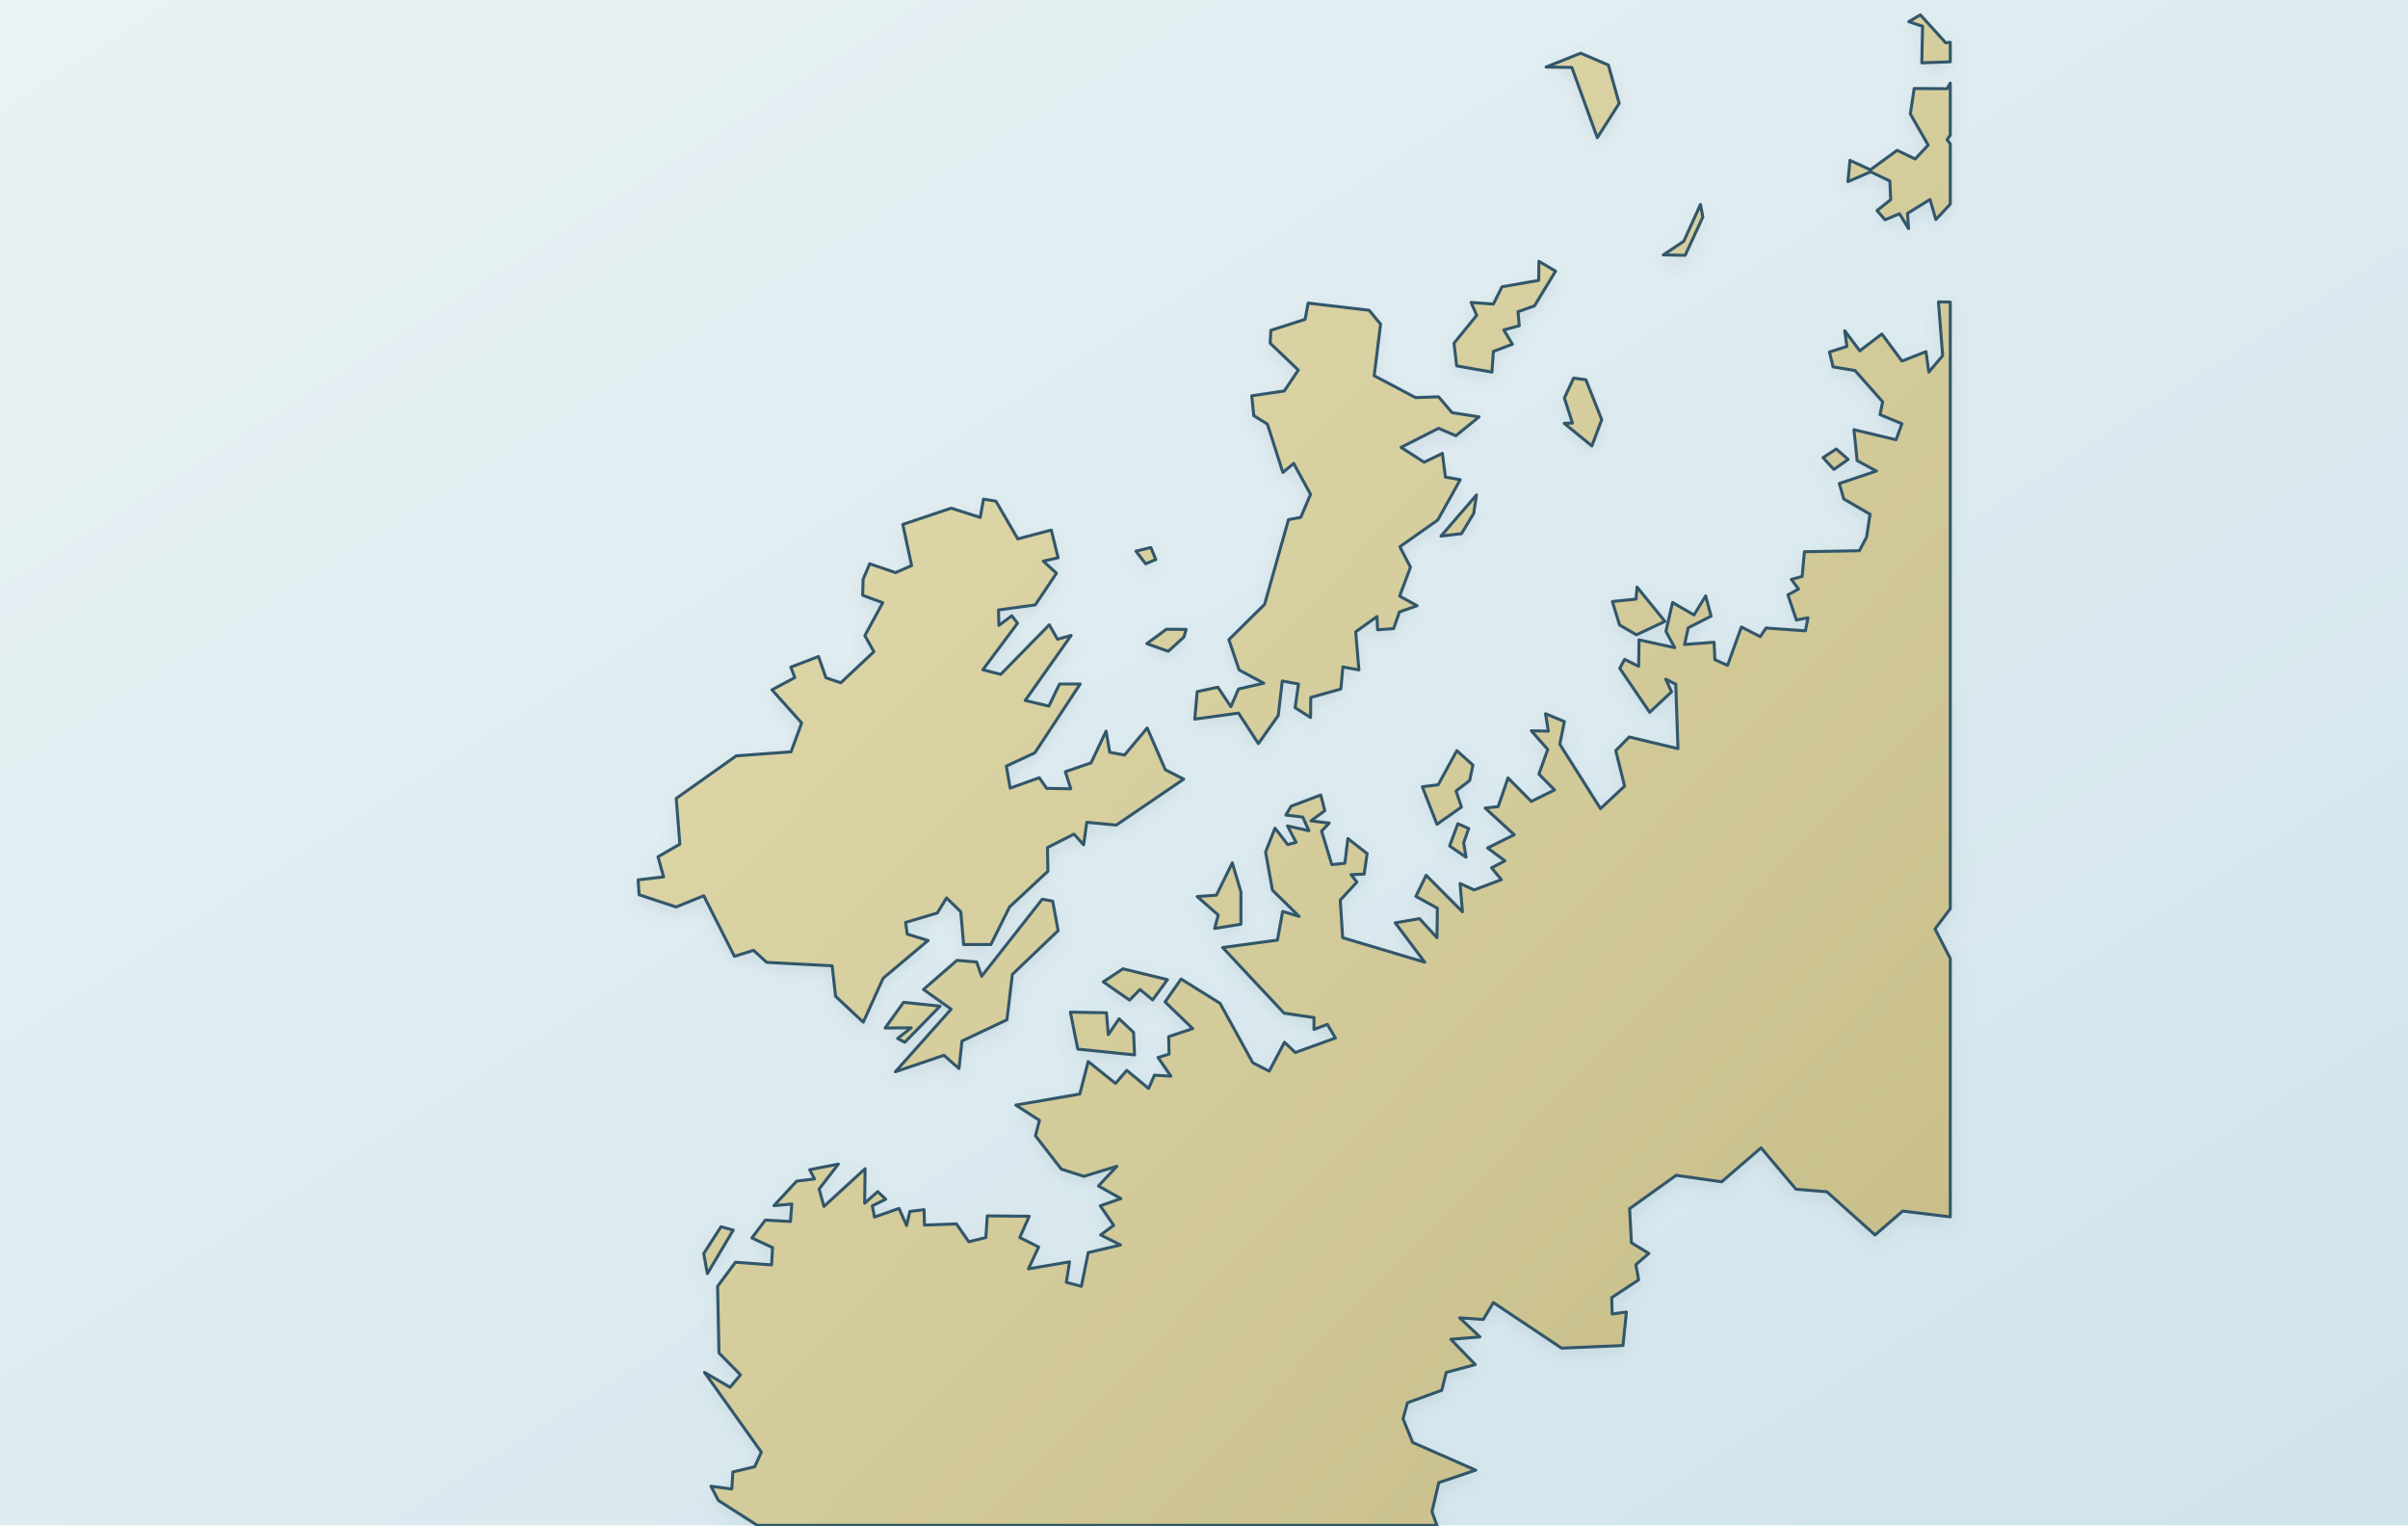
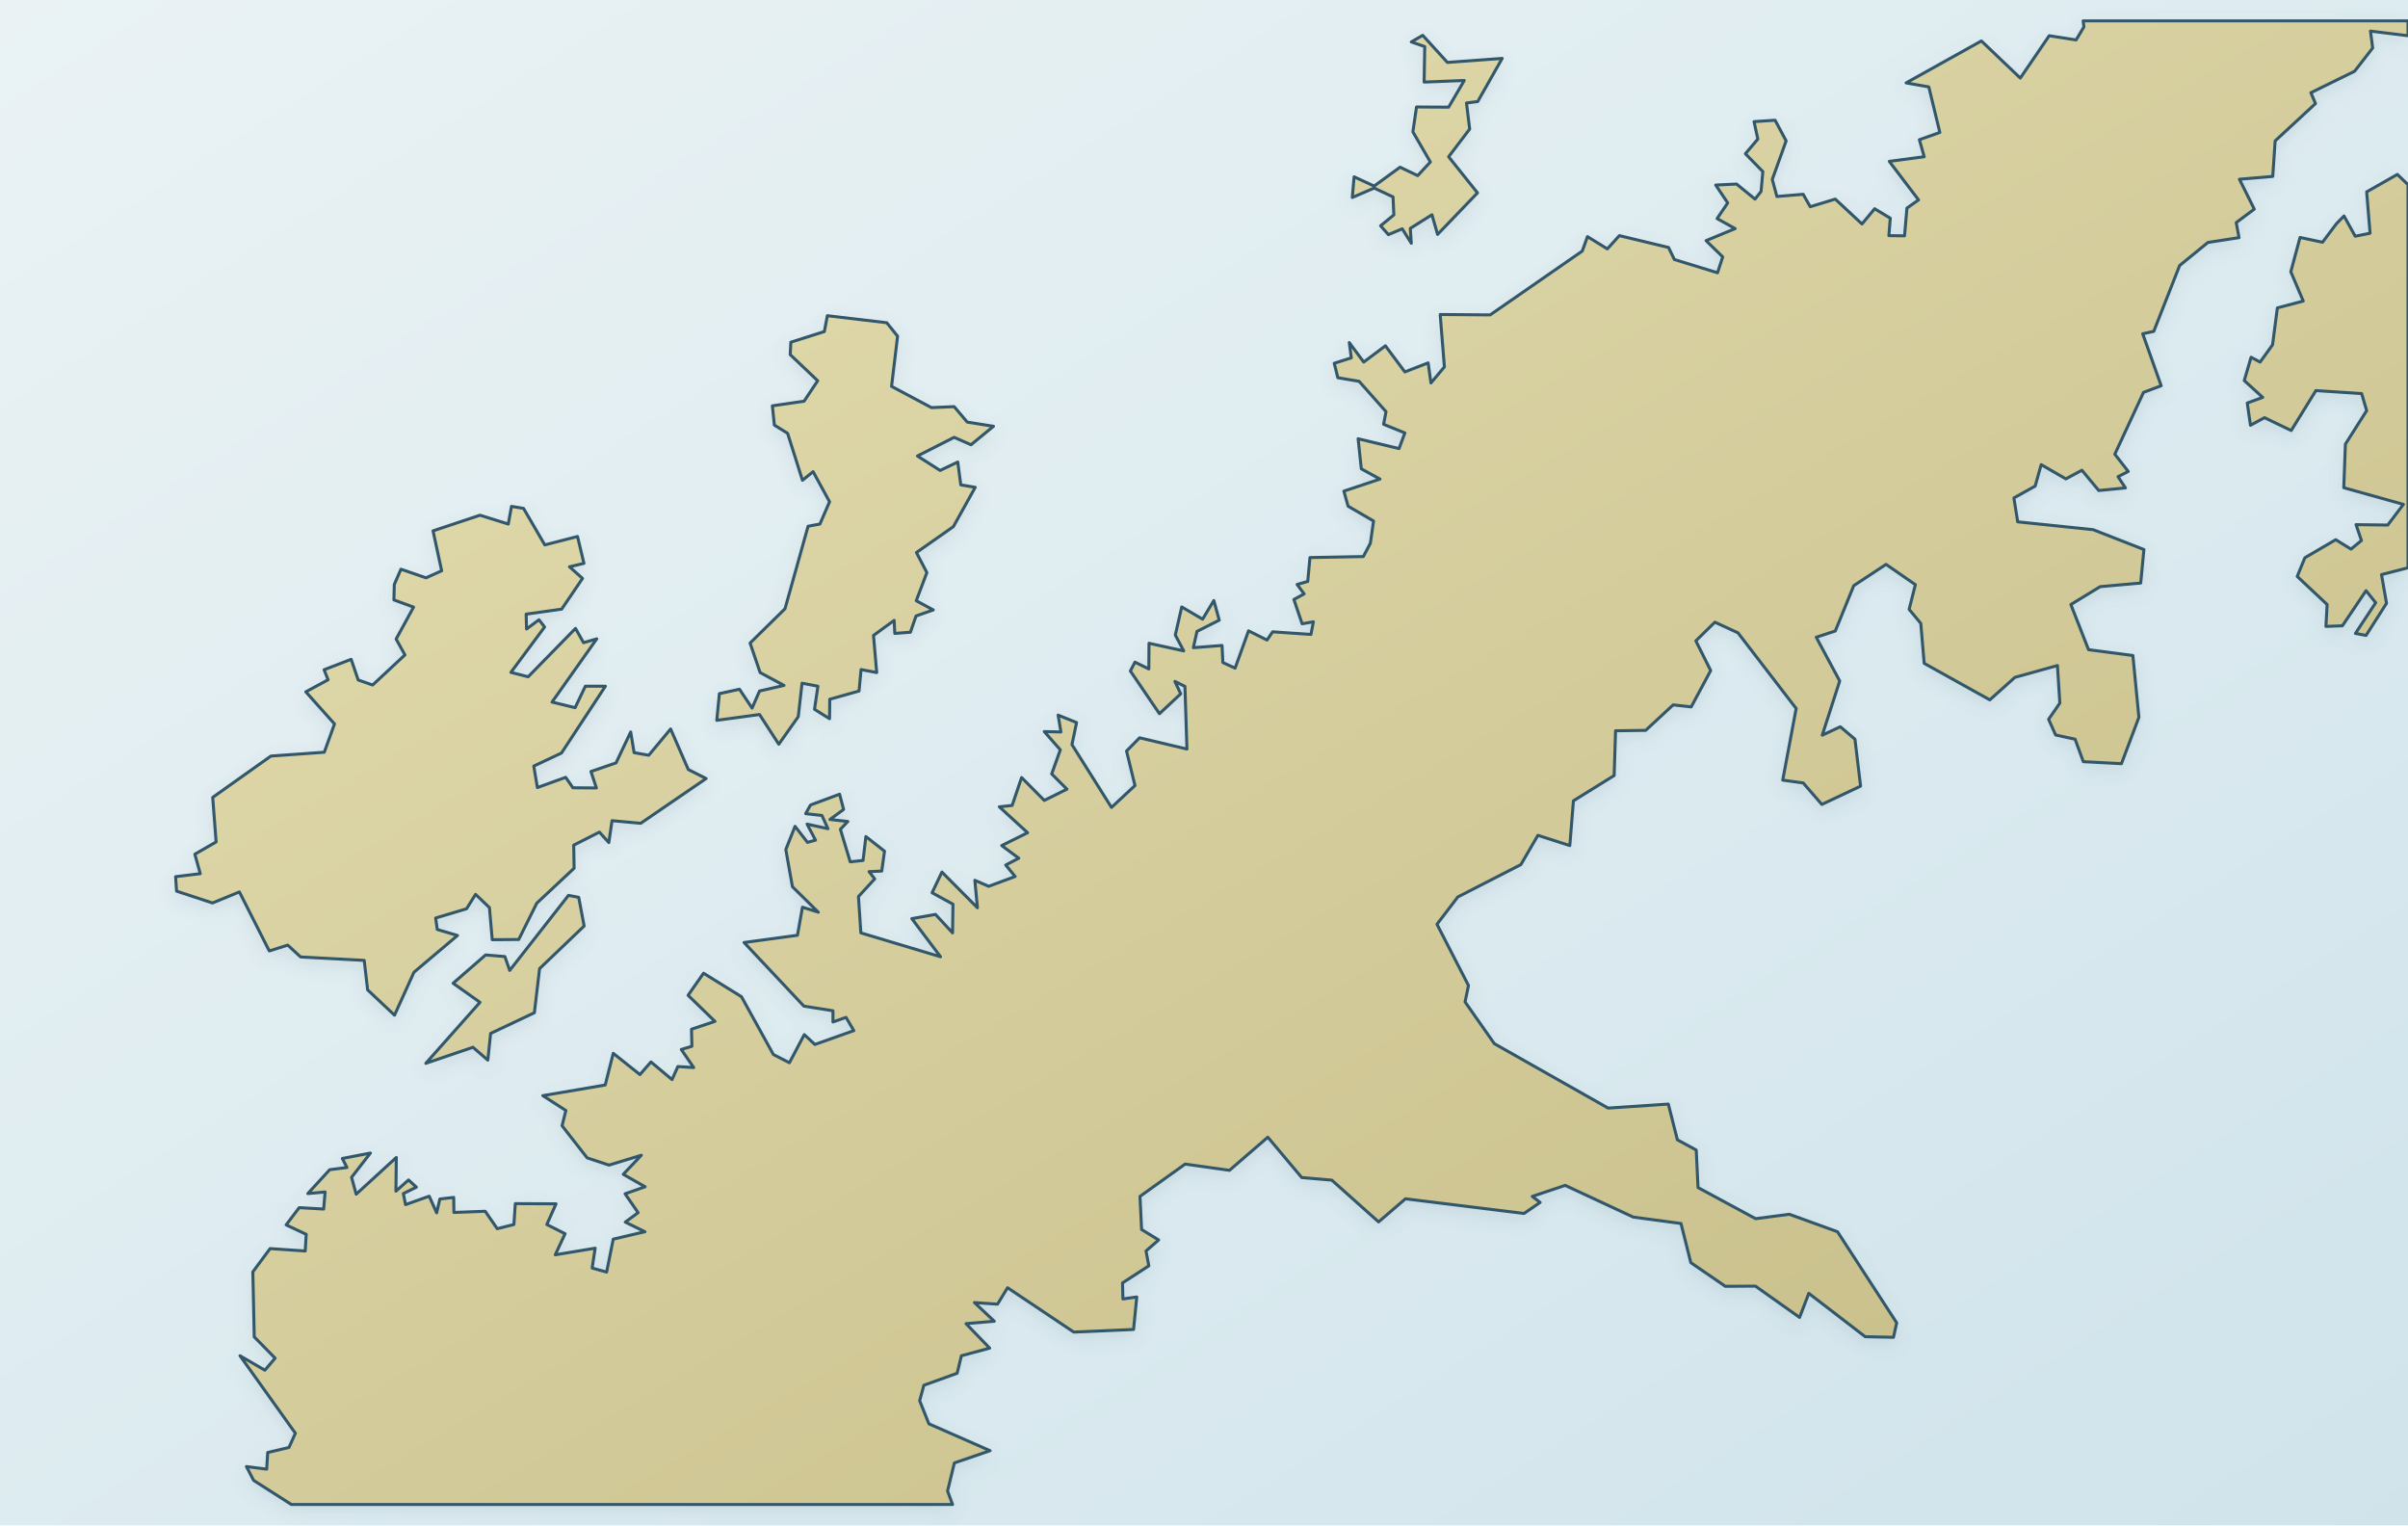
- <svg xmlns="http://www.w3.org/2000/svg" viewBox="0 0 1200 760" role="img" aria-label="Map of Antarctic Peninsula" data-map-style="journey-atlas-map-v3-clean-background" data-map-projection="local-equirectangular-fit-v1">
+ <svg xmlns="http://www.w3.org/2000/svg" viewBox="0 0 1200 760" role="img" aria-label="Map of the northwestern Antarctic Peninsula" data-map-style="journey-atlas-map-v3-clean-background" data-map-projection="local-equirectangular-fit-v1">
  <defs>
    <linearGradient id="sea" x1="0" y1="0" x2="1" y2="1">
      <stop offset="0" stop-color="#eaf2f4" />
      <stop offset=".55" stop-color="#dcebf0" />
      <stop offset="1" stop-color="#d0e3eb" />
    </linearGradient>
    <linearGradient id="land" x1=".12" y1=".08" x2=".88" y2=".92">
      <stop offset="0" stop-color="#e2dbad" />
      <stop offset=".52" stop-color="#d4cc9b" />
      <stop offset="1" stop-color="#c8bf8a" />
    </linearGradient>
    <filter id="shadow" x="-10%" y="-10%" width="120%" height="120%">
      <feGaussianBlur in="SourceAlpha" stdDeviation="4" result="b" />
      <feOffset in="b" dy="3" result="o" />
      <feColorMatrix in="o" type="matrix" values="0 0 0 0 .12 0 0 0 0 .22 0 0 0 0 .28 0 0 0 .14 0" />
      <feBlend in="SourceGraphic" mode="normal" />
    </filter>
  </defs>
  <rect width="1200" height="760" fill="url(#sea)" />
  <g id="target-country" filter="url(#shadow)">
-     <path d="M 377.4,760.0 L 358.0,747.6 L 354.3,740.5 L 364.7,741.9 L 365.2,733.4 L 376.1,730.8 L 379.4,723.5 L 351.1,683.8 L 363.8,691.2 L 369.0,685.0 L 358.3,674.1 L 357.6,640.9 L 366.5,628.9 L 384.5,630.2 L 385.0,621.6 L 374.7,616.8 L 381.4,607.9 L 393.9,608.6 L 394.6,599.9 L 385.7,600.7 L 397.0,588.5 L 405.9,587.4 L 403.5,582.8 L 417.8,580.0 L 408.2,592.4 L 410.6,601.1 L 431.1,582.3 L 430.9,599.5 L 437.4,593.7 L 441.4,597.5 L 434.7,600.8 L 435.8,606.4 L 448.0,602.1 L 451.8,610.6 L 453.4,603.6 L 460.5,602.7 L 460.7,610.4 L 476.6,609.8 L 482.8,618.7 L 491.3,616.6 L 492.0,605.8 L 512.9,606.0 L 508.2,616.6 L 517.6,621.3 L 512.5,632.2 L 533.0,628.7 L 531.4,638.9 L 538.9,640.9 L 542.3,624.1 L 558.4,620.3 L 548.5,615.3 L 555.0,610.5 L 548.3,600.8 L 558.6,597.2 L 547.4,590.9 L 556.6,581.1 L 540.1,586.1 L 528.9,582.5 L 516.0,565.9 L 518.0,558.2 L 506.2,550.6 L 538.1,545.1 L 542.3,528.9 L 555.9,539.8 L 561.5,533.3 L 572.4,542.3 L 575.3,535.7 L 583.5,536.2 L 577.1,526.9 L 582.6,525.2 L 582.4,516.5 L 594.4,512.5 L 580.6,499.2 L 588.6,487.8 L 608.0,499.9 L 624.3,529.5 L 632.5,533.7 L 640.1,519.3 L 645.5,524.4 L 665.5,517.2 L 661.5,510.4 L 654.8,512.9 L 654.8,507.0 L 639.9,504.8 L 609.3,472.1 L 636.6,468.4 L 639.2,454.1 L 647.4,456.6 L 634.1,443.5 L 630.7,424.5 L 635.4,412.6 L 641.7,420.8 L 645.9,419.7 L 641.6,411.5 L 652.3,413.9 L 649.2,407.1 L 640.8,406.1 L 643.4,401.7 L 658.2,396.1 L 660.2,403.9 L 653.3,409.0 L 662.4,410.1 L 658.6,414.1 L 663.7,430.8 L 670.2,430.1 L 671.7,417.8 L 681.3,425.3 L 679.8,435.5 L 673.3,435.8 L 676.2,439.5 L 667.9,448.5 L 669.1,467.2 L 710.0,479.4 L 695.3,459.8 L 707.4,457.7 L 716.1,467.2 L 716.3,452.5 L 705.6,446.6 L 710.7,436.1 L 728.8,454.3 L 727.6,440.2 L 734.6,443.4 L 748.2,438.3 L 743.3,432.4 L 750.0,428.9 L 741.3,422.5 L 754.6,415.9 L 740.1,402.6 L 746.6,401.9 L 751.5,387.6 L 763.1,399.3 L 774.7,393.6 L 766.9,385.7 L 771.3,373.4 L 763.1,364.1 L 771.6,364.3 L 770.2,355.6 L 779.6,359.5 L 777.3,370.8 L 797.6,402.9 L 809.6,391.7 L 805.2,374.0 L 811.9,367.2 L 836.2,373.0 L 835.1,340.9 L 830.1,338.4 L 833.0,344.7 L 822.1,354.9 L 807.2,333.0 L 809.6,328.5 L 816.6,332.0 L 816.8,318.8 L 834.6,322.7 L 830.2,314.6 L 833.5,300.2 L 844.2,306.4 L 850.0,296.9 L 852.7,307.0 L 841.3,312.8 L 839.5,321.1 L 854.2,320.0 L 854.6,328.7 L 860.9,331.5 L 867.8,312.4 L 877.2,317.2 L 880.1,312.9 L 899.7,314.3 L 901.0,307.8 L 895.2,308.9 L 891.0,296.4 L 896.3,293.5 L 892.7,288.7 L 898.1,287.2 L 899.2,274.9 L 926.6,274.4 L 930.2,267.6 L 931.9,256.2 L 918.8,248.6 L 916.6,240.9 L 935.1,234.7 L 925.5,229.5 L 923.9,214.1 L 944.9,219.1 L 947.8,211.1 L 936.9,206.6 L 938.2,200.2 L 924.4,184.6 L 913.5,182.8 L 911.7,175.4 L 920.4,172.6 L 919.3,164.8 L 926.8,174.8 L 937.8,166.4 L 947.8,179.9 L 959.8,175.2 L 961.2,185.4 L 968.1,177.2 L 966.0,150.4 L 971.9,150.5 L 971.9,452.8 L 964.3,462.8 L 971.9,477.6 L 971.9,606.3 L 948.2,603.4 L 934.4,615.3 L 910.4,593.8 L 895.0,592.5 L 877.6,571.9 L 858.0,588.8 L 835.3,585.6 L 812.1,602.2 L 813.0,619.2 L 821.7,624.5 L 815.2,630.1 L 816.6,637.7 L 803.2,646.5 L 803.4,654.7 L 810.5,653.7 L 808.8,670.4 L 778.2,671.7 L 744.2,649.0 L 739.2,657.4 L 727.4,656.6 L 737.5,666.1 L 723.0,667.3 L 735.2,679.9 L 720.7,683.8 L 718.5,692.7 L 701.4,698.9 L 699.2,706.9 L 704.0,718.7 L 735.4,732.5 L 717.0,738.7 L 713.6,753.2 L 716.1,760.0 L 377.4,760.0 Z M 580.7,383.5 L 589.9,388.2 L 556.3,411.1 L 541.6,409.7 L 540.0,420.9 L 535.2,415.6 L 522.0,422.3 L 522.2,434.1 L 503.1,451.9 L 493.8,470.6 L 480.2,470.6 L 478.8,454.3 L 471.7,447.4 L 467.1,454.9 L 451.3,459.6 L 452.1,465.4 L 462.5,468.6 L 440.1,487.4 L 430.2,509.3 L 416.4,496.4 L 414.7,481.2 L 382.1,479.5 L 375.5,473.5 L 366.0,476.5 L 350.7,446.3 L 336.9,451.9 L 318.5,445.8 L 318.0,438.4 L 330.7,436.9 L 327.9,426.9 L 338.8,420.6 L 337.0,397.8 L 366.9,376.6 L 394.2,374.6 L 399.5,360.2 L 384.7,343.7 L 396.1,337.6 L 394.1,332.4 L 407.9,327.1 L 411.6,337.7 L 419.0,340.2 L 435.5,324.7 L 431.0,316.7 L 439.9,300.3 L 429.9,296.6 L 430.1,288.7 L 433.4,280.9 L 446.3,285.3 L 454.3,281.8 L 449.9,261.3 L 474.0,253.2 L 488.5,257.8 L 490.1,248.7 L 496.3,249.7 L 507.2,268.5 L 523.9,264.1 L 527.3,277.9 L 519.9,279.6 L 526.5,285.6 L 515.9,301.4 L 497.6,303.9 L 497.8,311.6 L 504.2,306.8 L 507.1,310.5 L 489.8,333.7 L 498.7,336.0 L 522.9,311.3 L 527.0,318.5 L 533.8,316.6 L 510.9,349.0 L 522.7,351.8 L 528.0,340.8 L 538.3,340.8 L 515.7,375.1 L 501.5,381.7 L 503.4,392.7 L 517.9,387.5 L 521.6,392.8 L 533.6,393.0 L 530.9,384.5 L 543.7,380.1 L 551.2,364.3 L 553.0,374.8 L 560.4,376.2 L 571.7,362.7 L 580.7,383.5 Z M 705.4,198.1 L 716.9,197.7 L 723.6,205.6 L 737.1,207.7 L 725.5,217.1 L 716.9,213.4 L 698.2,222.9 L 709.7,230.3 L 718.8,225.9 L 720.3,237.7 L 727.7,239.0 L 716.5,259.1 L 697.6,272.4 L 702.9,282.6 L 697.5,297.0 L 706.2,301.8 L 697.4,304.9 L 694.5,313.2 L 686.5,313.8 L 686.2,307.2 L 675.6,314.8 L 677.2,333.8 L 669.2,332.3 L 668.2,343.3 L 653.2,347.5 L 653.1,357.5 L 645.4,352.6 L 647.1,340.8 L 639.0,339.3 L 637.0,356.5 L 627.1,370.5 L 617.2,355.3 L 595.4,358.3 L 596.6,344.6 L 606.9,342.4 L 613.4,352.1 L 617.2,343.3 L 629.8,340.4 L 617.5,333.8 L 612.4,318.7 L 630.2,301.1 L 642.1,258.9 L 648.2,257.8 L 653.1,246.3 L 644.7,230.9 L 639.3,235.4 L 631.6,211.3 L 624.8,207.1 L 623.8,197.2 L 640.0,194.8 L 647.0,184.4 L 633.0,171.0 L 633.3,164.6 L 650.4,159.1 L 651.9,151.0 L 682.3,154.6 L 688.0,161.5 L 684.8,187.2 L 705.4,198.1 Z M 524.6,449.0 L 527.3,463.7 L 504.5,485.5 L 501.8,508.1 L 479.4,518.7 L 477.9,532.4 L 470.4,525.8 L 446.2,534.0 L 474.0,502.8 L 460.2,493.0 L 476.9,478.5 L 486.7,479.3 L 489.2,486.4 L 519.4,448.0 L 524.6,449.0 Z M 971.9,67.4 L 970.3,69.6 L 971.9,71.7 L 971.9,101.7 L 964.7,109.4 L 961.8,99.4 L 950.6,106.3 L 951.1,113.9 L 946.6,106.5 L 939.4,109.5 L 935.4,104.9 L 942.2,99.5 L 941.8,90.2 L 932.2,85.6 L 920.9,90.5 L 921.9,79.9 L 932.1,84.6 L 945.4,74.9 L 954.4,79.2 L 960.9,72.3 L 952.0,56.8 L 953.9,44.1 L 970.3,44.2 L 971.9,41.4 L 971.9,67.4 Z M 775.2,135.1 L 764.7,152.4 L 756.5,155.3 L 757.1,162.3 L 749.4,164.4 L 753.7,171.5 L 744.2,175.1 L 743.5,185.4 L 725.9,182.3 L 724.6,171.0 L 735.9,157.1 L 733.1,150.7 L 744.2,151.5 L 748.5,142.9 L 766.8,139.7 L 766.9,130.2 L 775.2,135.1 Z M 801.5,32.4 L 806.9,51.5 L 796.0,68.6 L 783.3,33.6 L 770.5,33.4 L 787.7,26.5 L 801.5,32.4 Z M 564.9,514.4 L 565.4,525.6 L 537.1,522.7 L 533.4,504.3 L 551.4,504.6 L 552.3,515.5 L 557.7,507.6 L 564.9,514.4 Z M 732.4,388.9 L 725.6,394.1 L 728.3,402.1 L 716.1,410.7 L 708.8,392.0 L 716.7,391.0 L 726.0,374.0 L 734.0,381.2 L 732.4,388.9 Z M 790.3,189.2 L 798.2,209.1 L 793.3,222.2 L 779.5,210.9 L 783.6,210.8 L 779.6,198.3 L 784.2,188.4 L 790.3,189.2 Z M 618.4,444.4 L 618.4,460.5 L 605.3,462.6 L 607.1,455.9 L 596.6,446.7 L 606.2,446.0 L 614.1,429.9 L 618.4,444.4 Z M 815.8,292.5 L 829.7,309.6 L 815.5,316.3 L 807.1,311.4 L 803.5,299.7 L 815.3,298.5 L 815.8,292.5 Z M 581.8,488.1 L 574.4,498.2 L 568.1,493.0 L 562.9,498.3 L 549.8,489.2 L 559.6,482.7 L 581.8,488.1 Z M 468.5,501.3 L 450.9,519.3 L 447.3,517.4 L 454.1,512.1 L 441.1,512.2 L 450.3,499.4 L 468.5,501.3 Z M 971.9,30.8 L 957.7,31.3 L 958.1,13.1 L 951.2,10.8 L 957.0,7.4 L 969.6,21.3 L 971.9,21.1 L 971.9,30.8 Z M 365.4,612.9 L 352.5,634.6 L 350.7,624.6 L 359.3,611.2 L 365.4,612.9 Z M 590.0,317.4 L 582.2,324.5 L 571.5,320.7 L 581.3,313.5 L 591.1,313.6 L 590.0,317.4 Z M 734.4,255.8 L 728.3,265.9 L 718.1,267.1 L 735.8,246.6 L 734.4,255.8 Z M 848.6,108.1 L 839.8,127.2 L 828.9,127.0 L 839.1,120.2 L 847.4,101.9 L 848.6,108.1 Z M 729.4,419.9 L 730.6,427.1 L 722.4,421.5 L 726.5,410.4 L 731.9,412.8 L 729.4,419.9 Z M 921.0,228.9 L 913.9,233.9 L 908.5,228.0 L 915.1,223.7 L 921.0,228.9 Z M 576.0,278.8 L 570.9,280.9 L 566.1,274.6 L 573.5,272.8 L 576.0,278.8 Z" fill="url(#land)" fill-rule="evenodd" stroke="#31576a" stroke-width="1.5" stroke-linejoin="round" stroke-linecap="round" />
+     <path d="M 145.2,749.6 L 126.4,737.6 L 122.8,730.7 L 132.9,732.0 L 133.4,723.7 L 144.0,721.2 L 147.2,714.1 L 119.6,675.5 L 132.0,682.7 L 137.1,676.7 L 126.7,666.1 L 126.0,633.7 L 134.6,622.1 L 152.1,623.3 L 152.6,615.0 L 142.6,610.3 L 149.1,601.7 L 161.3,602.4 L 162.0,593.9 L 153.4,594.7 L 164.3,582.8 L 172.9,581.7 L 170.6,577.2 L 184.6,574.5 L 175.2,586.6 L 177.5,595.0 L 197.5,576.7 L 197.3,593.5 L 203.6,587.9 L 207.5,591.5 L 201.0,594.7 L 202.1,600.2 L 213.9,596.0 L 217.6,604.3 L 219.2,597.4 L 226.1,596.6 L 226.2,604.1 L 241.8,603.5 L 247.8,612.2 L 256.1,610.1 L 256.8,599.7 L 277.1,599.8 L 272.5,610.1 L 281.6,614.7 L 276.7,625.2 L 296.6,621.9 L 295.1,631.8 L 302.3,633.8 L 305.6,617.4 L 321.4,613.7 L 311.6,608.9 L 318.0,604.2 L 311.5,594.8 L 321.5,591.3 L 310.6,585.1 L 319.6,575.6 L 303.5,580.5 L 292.6,576.9 L 280.1,560.9 L 282.0,553.3 L 270.5,545.9 L 301.6,540.6 L 305.6,524.8 L 318.9,535.4 L 324.4,529.1 L 334.9,537.9 L 337.8,531.4 L 345.7,531.9 L 339.5,522.9 L 344.8,521.3 L 344.6,512.8 L 356.3,508.9 L 342.9,495.9 L 350.6,484.9 L 369.5,496.6 L 385.4,525.4 L 393.4,529.5 L 400.8,515.5 L 406.1,520.4 L 425.5,513.5 L 421.6,506.9 L 415.1,509.2 L 415.1,503.6 L 400.6,501.3 L 370.8,469.6 L 397.4,466.0 L 399.9,452.0 L 407.8,454.5 L 394.9,441.8 L 391.6,423.3 L 396.2,411.7 L 402.4,419.7 L 406.4,418.6 L 402.2,410.6 L 412.6,412.9 L 409.6,406.3 L 401.5,405.4 L 403.9,401.1 L 418.4,395.7 L 420.4,403.3 L 413.6,408.3 L 422.5,409.3 L 418.8,413.2 L 423.7,429.4 L 430.1,428.7 L 431.5,416.8 L 440.8,424.1 L 439.4,434.0 L 433.1,434.3 L 435.9,437.9 L 427.8,446.7 L 429.0,464.8 L 468.7,476.7 L 454.4,457.7 L 466.2,455.6 L 474.7,464.8 L 474.9,450.5 L 464.5,444.8 L 469.4,434.5 L 487.1,452.3 L 485.8,438.6 L 492.7,441.6 L 505.9,436.7 L 501.2,431.0 L 507.7,427.6 L 499.2,421.3 L 512.1,414.9 L 498.0,402.0 L 504.4,401.3 L 509.1,387.4 L 520.4,398.8 L 531.7,393.2 L 524.1,385.6 L 528.4,373.6 L 520.4,364.5 L 528.7,364.7 L 527.3,356.3 L 536.5,360.0 L 534.2,371.0 L 553.9,402.3 L 565.6,391.4 L 561.4,374.2 L 567.9,367.6 L 591.5,373.2 L 590.5,342.0 L 585.5,339.5 L 588.4,345.7 L 577.8,355.6 L 563.3,334.3 L 565.6,329.9 L 572.5,333.3 L 572.6,320.5 L 589.9,324.3 L 585.7,316.4 L 588.9,302.4 L 599.3,308.5 L 604.9,299.2 L 607.6,309.0 L 596.5,314.6 L 594.7,322.7 L 609.0,321.6 L 609.4,330.1 L 615.5,332.9 L 622.2,314.3 L 631.4,318.9 L 634.2,314.8 L 653.3,316.1 L 654.5,309.8 L 648.9,310.8 L 644.8,298.7 L 649.9,295.9 L 646.4,291.2 L 651.7,289.7 L 652.8,277.8 L 679.4,277.3 L 682.9,270.7 L 684.5,259.6 L 671.8,252.2 L 669.7,244.7 L 687.7,238.7 L 678.4,233.6 L 676.8,218.6 L 697.2,223.5 L 700.1,215.7 L 689.5,211.4 L 690.7,205.1 L 677.3,190.0 L 666.7,188.2 L 664.9,181.0 L 673.4,178.3 L 672.4,170.7 L 679.6,180.4 L 690.4,172.3 L 700.1,185.3 L 711.7,180.8 L 713.1,190.8 L 719.8,182.8 L 717.7,156.7 L 742.6,156.9 L 788.5,125.1 L 791.1,117.9 L 801.0,124.0 L 807.0,117.4 L 831.5,123.3 L 834.4,129.3 L 855.9,135.9 L 858.5,128.0 L 850.2,119.9 L 864.7,113.9 L 855.7,108.9 L 861.0,101.1 L 855.0,92.2 L 865.4,91.7 L 874.6,99.2 L 877.6,95.4 L 878.5,85.5 L 869.8,76.6 L 876.0,69.3 L 874.1,60.6 L 884.6,59.9 L 890.1,70.2 L 883.2,89.4 L 885.5,97.9 L 898.6,96.8 L 902.1,103.0 L 914.6,99.2 L 927.9,111.6 L 934.2,104.0 L 942.0,108.7 L 941.3,117.4 L 949.1,117.5 L 950.3,103.7 L 956.1,99.6 L 941.5,80.4 L 958.9,78.1 L 956.5,69.6 L 966.7,66.0 L 961.2,43.3 L 949.9,41.3 L 987.4,20.4 L 1006.8,38.9 L 1021.2,17.8 L 1034.6,19.9 L 1038.5,13.4 L 1038.1,10.4 L 1200.0,10.4 L 1200.0,17.8 L 1181.3,15.5 L 1182.4,23.9 L 1173.4,35.5 L 1151.6,46.2 L 1153.9,51.6 L 1133.8,70.2 L 1132.6,87.9 L 1116.0,89.3 L 1123.4,104.2 L 1114.4,110.9 L 1115.8,118.4 L 1100.3,120.8 L 1086.2,132.3 L 1073.3,165.1 L 1067.8,166.3 L 1077.0,192.2 L 1068.2,195.5 L 1053.9,226.3 L 1060.6,234.9 L 1055.5,237.5 L 1059.2,243.1 L 1045.9,244.4 L 1037.5,234.3 L 1029.5,238.6 L 1017.2,231.5 L 1014.2,242.2 L 1003.6,248.1 L 1005.5,260.0 L 1043.1,263.9 L 1068.4,273.8 L 1066.8,290.5 L 1046.6,292.3 L 1032.0,301.2 L 1040.8,323.7 L 1062.9,326.6 L 1065.9,357.4 L 1057.2,380.5 L 1038.2,379.5 L 1034.1,368.3 L 1024.4,366.2 L 1020.9,358.4 L 1026.5,350.3 L 1025.3,331.6 L 1004.1,337.5 L 991.6,348.7 L 958.9,330.5 L 957.2,310.6 L 951.4,303.6 L 954.5,291.3 L 939.9,281.2 L 923.8,291.8 L 914.6,314.4 L 905.1,317.5 L 916.8,339.3 L 908.1,366.3 L 917.1,362.1 L 924.4,368.3 L 927.2,391.7 L 907.9,400.8 L 898.6,390.1 L 888.4,388.7 L 895.1,353.0 L 866.1,315.3 L 854.6,310.0 L 845.1,319.3 L 852.5,334.1 L 842.8,352.2 L 833.8,351.2 L 820.1,363.9 L 805.1,364.1 L 804.4,386.4 L 784.1,399.0 L 782.3,421.3 L 766.4,416.2 L 757.9,430.8 L 726.5,446.9 L 716.1,460.5 L 731.8,491.0 L 730.1,499.2 L 744.7,520.0 L 801.4,552.1 L 831.4,550.1 L 835.9,567.9 L 845.3,573.0 L 846.2,591.7 L 874.9,607.2 L 891.7,605.0 L 915.7,613.7 L 945.2,659.1 L 943.6,666.3 L 929.5,666.0 L 901.4,644.4 L 896.8,656.4 L 874.8,640.8 L 859.8,640.9 L 842.6,629.1 L 837.7,609.6 L 813.9,606.4 L 780.0,590.6 L 763.6,596.1 L 767.5,599.1 L 759.5,604.6 L 700.4,597.3 L 687.0,608.8 L 663.7,588.0 L 648.7,586.7 L 631.8,566.6 L 612.7,583.1 L 590.6,580.0 L 568.1,596.1 L 568.9,612.6 L 577.4,617.8 L 571.1,623.3 L 572.5,630.7 L 559.4,639.2 L 559.6,647.2 L 566.5,646.2 L 564.9,662.4 L 535.1,663.7 L 502.1,641.6 L 497.1,649.8 L 485.6,649.0 L 495.5,658.3 L 481.4,659.5 L 493.2,671.7 L 479.1,675.5 L 477.0,684.2 L 460.4,690.2 L 458.3,697.9 L 462.9,709.4 L 493.4,722.8 L 475.6,728.9 L 472.2,742.9 L 474.7,749.6 L 145.2,749.6 Z M 1164.3,111.5 L 1168.1,107.6 L 1173.7,117.7 L 1181.1,116.2 L 1179.4,95.6 L 1194.7,86.9 L 1200.0,92.0 L 1200.0,282.9 L 1186.8,286.3 L 1189.3,300.6 L 1179.1,316.6 L 1173.8,315.6 L 1183.9,300.3 L 1179.1,294.3 L 1167.3,311.8 L 1159.1,312.1 L 1159.7,301.2 L 1144.8,287.2 L 1148.6,277.9 L 1164.0,268.9 L 1171.6,273.6 L 1176.8,269.3 L 1174.1,261.4 L 1189.9,261.6 L 1197.7,251.3 L 1168.0,243.0 L 1168.8,221.3 L 1179.4,204.6 L 1176.9,196.1 L 1154.1,194.6 L 1141.8,214.5 L 1128.5,208.1 L 1121.5,211.9 L 1119.9,200.8 L 1127.6,198.0 L 1118.4,189.6 L 1121.8,178.0 L 1126.3,180.4 L 1132.5,171.8 L 1134.9,153.4 L 1147.8,150.0 L 1141.6,135.4 L 1146.2,118.3 L 1157.4,120.7 L 1164.3,111.5 Z M 343.0,383.4 L 351.9,387.9 L 319.3,410.2 L 305.0,408.9 L 303.4,419.8 L 298.7,414.6 L 285.9,421.1 L 286.1,432.6 L 267.5,450.0 L 258.5,468.1 L 245.3,468.2 L 243.9,452.2 L 237.0,445.6 L 232.5,452.8 L 217.1,457.4 L 217.9,463.1 L 228.0,466.1 L 206.3,484.4 L 196.6,505.8 L 183.2,493.2 L 181.5,478.5 L 149.8,476.8 L 143.4,470.9 L 134.2,473.8 L 119.3,444.4 L 105.9,449.9 L 88.0,444.0 L 87.5,436.8 L 99.8,435.3 L 97.1,425.6 L 107.7,419.5 L 106.0,397.3 L 135.0,376.7 L 161.6,374.8 L 166.7,360.7 L 152.4,344.7 L 163.5,338.7 L 161.5,333.7 L 175.0,328.5 L 178.5,338.8 L 185.7,341.3 L 201.8,326.3 L 197.4,318.4 L 206.1,302.5 L 196.3,298.9 L 196.5,291.2 L 199.8,283.6 L 212.3,287.9 L 220.1,284.4 L 215.8,264.5 L 239.2,256.7 L 253.3,261.1 L 254.9,252.3 L 260.9,253.3 L 271.5,271.5 L 287.8,267.3 L 291.0,280.7 L 283.8,282.4 L 290.3,288.2 L 279.9,303.5 L 262.2,306.0 L 262.4,313.4 L 268.6,308.8 L 271.4,312.4 L 254.6,335.0 L 263.2,337.2 L 286.8,313.1 L 290.8,320.2 L 297.4,318.3 L 275.1,349.8 L 286.6,352.6 L 291.7,341.9 L 301.7,341.9 L 279.8,375.2 L 266.0,381.7 L 267.8,392.4 L 281.9,387.3 L 285.5,392.5 L 297.2,392.6 L 294.5,384.4 L 307.0,380.1 L 314.3,364.7 L 316.0,375.0 L 323.3,376.3 L 334.2,363.2 L 343.0,383.4 Z M 464.2,203.1 L 475.5,202.6 L 482.0,210.3 L 495.1,212.4 L 483.9,221.6 L 475.5,217.9 L 457.2,227.2 L 468.5,234.4 L 477.3,230.2 L 478.8,241.6 L 486.0,242.8 L 475.1,262.4 L 456.7,275.3 L 461.9,285.3 L 456.6,299.3 L 465.1,303.9 L 456.5,306.9 L 453.7,315.0 L 445.9,315.6 L 445.6,309.1 L 435.3,316.6 L 436.9,335.1 L 429.1,333.6 L 428.1,344.3 L 413.5,348.4 L 413.4,358.1 L 405.9,353.4 L 407.6,341.9 L 399.7,340.4 L 397.8,357.1 L 388.1,370.8 L 378.5,356.0 L 357.2,358.9 L 358.5,345.6 L 368.5,343.4 L 374.8,352.8 L 378.5,344.3 L 390.7,341.5 L 378.8,335.1 L 373.8,320.4 L 391.2,303.3 L 402.7,262.2 L 408.6,261.1 L 413.4,250.0 L 405.2,235.0 L 399.9,239.3 L 392.5,215.9 L 385.9,211.8 L 384.9,202.2 L 400.7,199.9 L 407.5,189.7 L 393.8,176.7 L 394.1,170.5 L 410.8,165.2 L 412.3,157.3 L 441.9,160.8 L 447.3,167.5 L 444.3,192.5 L 464.2,203.1 Z M 748.6,29.1 L 736.4,50.6 L 730.8,51.3 L 732.4,64.3 L 721.9,78.1 L 736.3,96.1 L 716.4,116.8 L 713.6,107.0 L 702.8,113.8 L 703.3,121.2 L 698.8,114.0 L 691.9,116.9 L 688.0,112.5 L 694.6,107.1 L 694.2,98.1 L 684.8,93.7 L 673.9,98.4 L 674.8,88.1 L 684.8,92.7 L 697.7,83.3 L 706.5,87.5 L 712.8,80.7 L 704.1,65.7 L 705.9,53.3 L 721.9,53.4 L 729.7,40.1 L 709.7,40.9 L 710.0,23.2 L 703.3,20.9 L 709.0,17.6 L 721.3,31.1 L 748.6,29.1 Z M 288.4,447.1 L 291.1,461.4 L 268.9,482.6 L 266.3,504.6 L 244.5,514.9 L 243.1,528.2 L 235.7,521.8 L 212.2,529.8 L 239.2,499.4 L 225.8,489.9 L 242.0,475.8 L 251.6,476.6 L 254.0,483.5 L 283.3,446.1 L 288.4,447.1 Z" fill="url(#land)" stroke="#31576a" stroke-width="1.5" stroke-linejoin="round" fill-rule="evenodd" />
  </g>
</svg>
